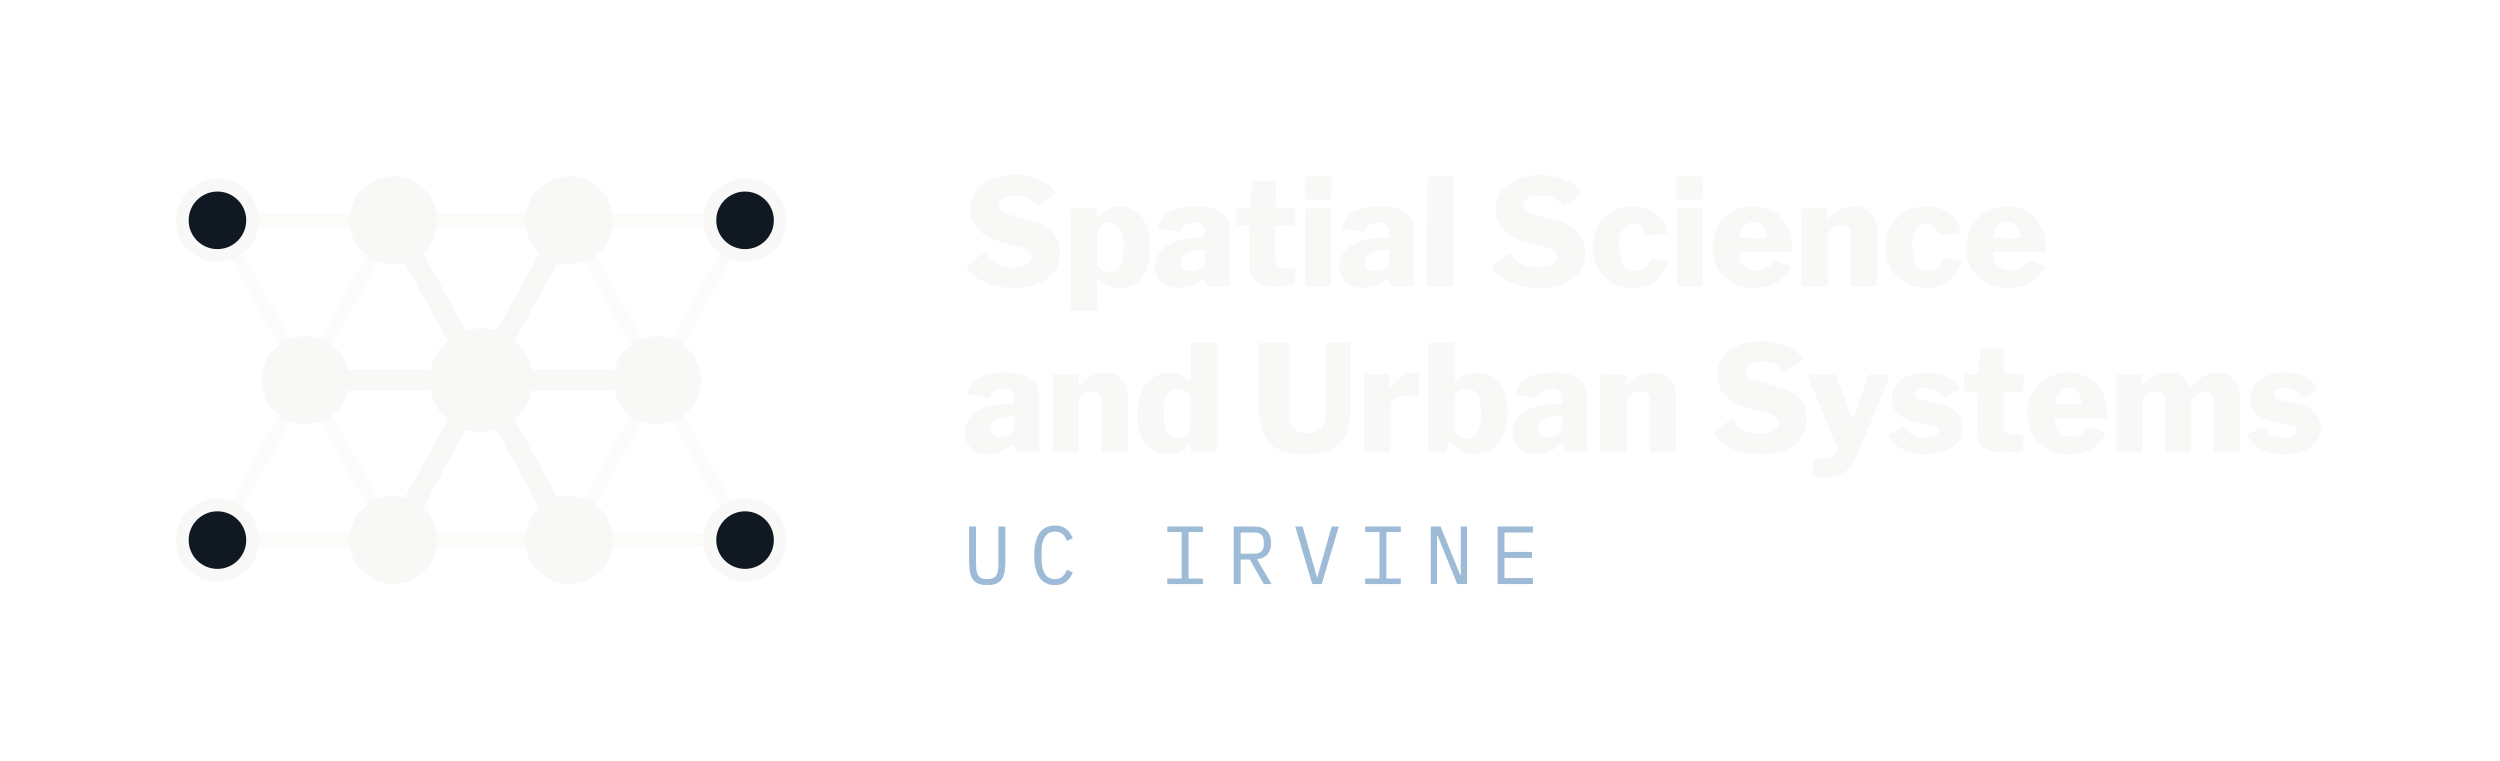
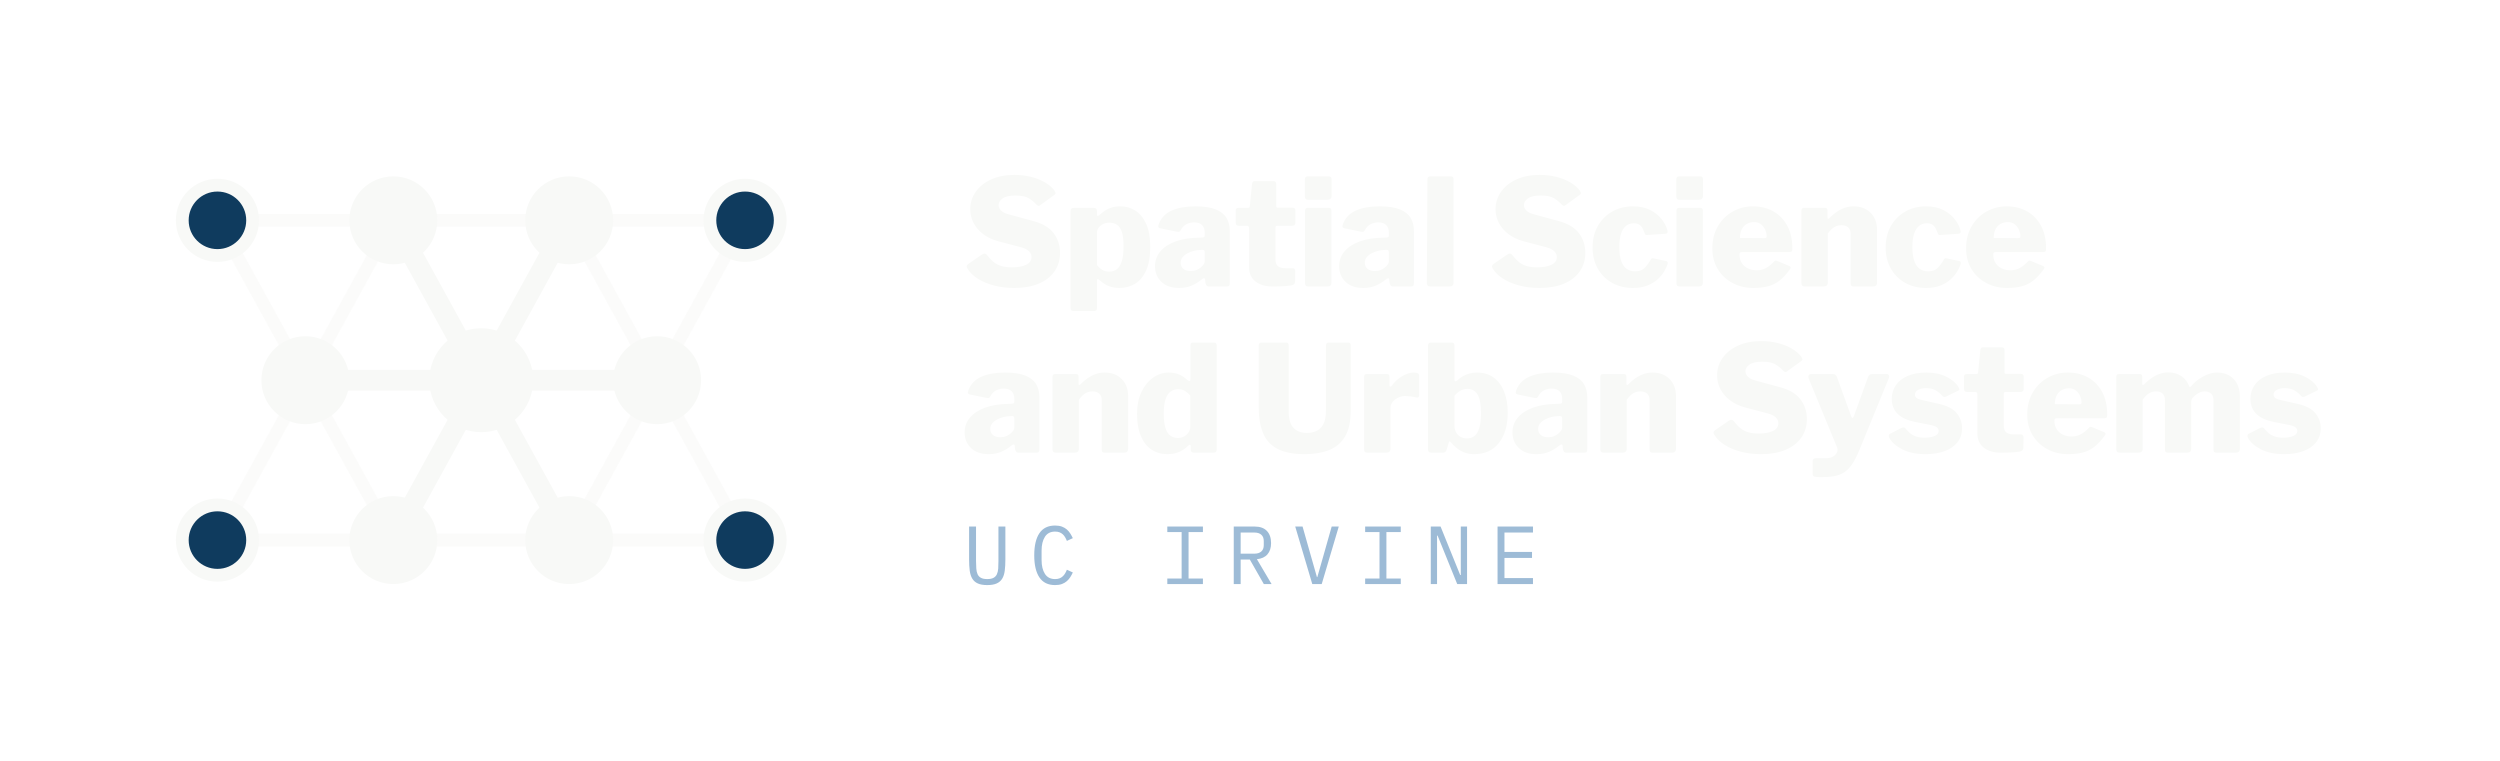
<svg xmlns="http://www.w3.org/2000/svg" viewBox="0 0 673.9 204.7" width="674" height="205" role="img" aria-label="Spatial Science and Urban Systems, UC Irvine">
  <g transform="translate(30.60 3.23) scale(2.1549)">
    <g stroke="#F8F9F7" stroke-width="1.6" stroke-opacity=".5" fill="none">
      <line x1="13" y1="26" x2="35" y2="26" />
      <line x1="35" y1="26" x2="57" y2="26" />
      <line x1="57" y1="26" x2="79" y2="26" />
      <line x1="13" y1="66" x2="35" y2="66" />
      <line x1="35" y1="66" x2="57" y2="66" />
      <line x1="57" y1="66" x2="79" y2="66" />
      <line x1="13" y1="26" x2="24" y2="46" />
      <line x1="35" y1="26" x2="24" y2="46" />
      <line x1="57" y1="26" x2="68" y2="46" />
      <line x1="79" y1="26" x2="68" y2="46" />
      <line x1="13" y1="66" x2="24" y2="46" />
      <line x1="35" y1="66" x2="24" y2="46" />
      <line x1="57" y1="66" x2="68" y2="46" />
      <line x1="79" y1="66" x2="68" y2="46" />
    </g>
-     <g fill="#101821" stroke="#F8F9F7" stroke-width="1.6">
+     <g fill="#0F3B5E" stroke="#F8F9F7" stroke-width="1.6">
      <circle cx="13" cy="26" r="4.4" />
      <circle cx="79" cy="26" r="4.4" />
      <circle cx="13" cy="66" r="4.4" />
      <circle cx="79" cy="66" r="4.4" />
    </g>
    <g stroke="#F8F9F7" stroke-width="2.6" fill="none">
      <line x1="46" y1="46" x2="35" y2="26" />
      <line x1="46" y1="46" x2="57" y2="26" />
      <line x1="46" y1="46" x2="24" y2="46" />
      <line x1="46" y1="46" x2="68" y2="46" />
      <line x1="46" y1="46" x2="35" y2="66" />
      <line x1="46" y1="46" x2="57" y2="66" />
    </g>
    <g fill="#F8F9F7" stroke="#F8F9F7" stroke-width="1.8">
      <circle cx="35" cy="26" r="4.6" />
      <circle cx="57" cy="26" r="4.6" />
      <circle cx="24" cy="46" r="4.6" />
      <circle cx="68" cy="46" r="4.6" />
      <circle cx="35" cy="66" r="4.6" />
      <circle cx="57" cy="66" r="4.6" />
      <circle cx="46" cy="46" r="5.6" />
    </g>
  </g>
  <path fill="#F8F9F7" d="M279.26 54.89Q278.46 54.01 277.28 53.29Q276.1 52.57 273.7 52.57Q271.34 52.57 270.26 53.35Q269.18 54.13 269.18 55.17Q269.18 55.61 269.42 56.07Q269.66 56.53 270.28 56.97Q270.9 57.41 272.06 57.69L278.54 59.45Q282.3 60.45 284.02 62.73Q285.74 65.01 285.74 68.01Q285.74 70.89 284.24 73.03Q282.74 75.17 279.98 76.33Q277.22 77.49 273.38 77.49Q270.54 77.49 268.04 76.85Q265.54 76.21 263.64 75.03Q261.74 73.85 260.78 72.25Q260.54 71.85 260.58 71.59Q260.62 71.33 261.02 71.01L264.62 68.53Q265.14 68.17 265.48 68.23Q265.82 68.29 266.02 68.57Q266.94 69.77 267.86 70.51Q268.78 71.25 269.96 71.59Q271.14 71.93 272.78 71.93Q275.18 71.93 276.62 71.23Q278.06 70.53 278.06 69.13Q278.06 68.57 277.76 68.07Q277.46 67.57 276.84 67.17Q276.22 66.77 275.14 66.49L269.06 64.89Q266.7 64.25 265.02 62.97Q263.34 61.69 262.44 59.97Q261.54 58.25 261.54 56.25Q261.54 53.69 263 51.59Q264.46 49.49 267.14 48.25Q269.82 47.01 273.46 47.01Q275.78 47.01 277.88 47.53Q279.98 48.05 281.64 49.01Q283.3 49.97 284.26 51.25Q284.42 51.53 284.52 51.81Q284.62 52.09 284.26 52.37L280.34 55.21Q280.1 55.41 279.88 55.35Q279.66 55.29 279.26 54.89ZM294.78 55.89Q295.7 55.89 295.7 56.77V57.77Q295.7 58.05 295.9 58.05Q296.1 58.05 296.3 57.89Q297.02 57.21 297.82 56.67Q298.62 56.13 299.64 55.81Q300.66 55.49 302.02 55.49Q304.3 55.49 306.1 56.67Q307.9 57.85 308.98 60.25Q310.06 62.65 310.06 66.37Q310.06 70.33 308.94 72.79Q307.82 75.25 305.94 76.37Q304.06 77.49 301.74 77.49Q300.26 77.49 299 77.03Q297.74 76.57 296.5 75.45Q296.02 75.05 295.86 75.07Q295.7 75.09 295.7 75.65V82.93Q295.7 83.69 295.02 83.69H289.26Q288.58 83.69 288.58 82.89V56.85Q288.58 56.37 288.78 56.13Q288.98 55.89 289.58 55.89H294.78ZM295.7 71.29Q296.34 72.13 297.12 72.61Q297.9 73.09 298.98 73.09Q300.18 73.09 301.04 72.45Q301.9 71.81 302.38 70.31Q302.86 68.81 302.86 66.17Q302.86 63.73 302.4 62.37Q301.94 61.01 301.08 60.45Q300.22 59.89 299.02 59.89Q298.1 59.89 297.34 60.27Q296.58 60.65 296.14 61.25Q295.7 61.85 295.7 62.57V71.29ZM323.86 75.25Q322.7 76.21 321.22 76.85Q319.74 77.49 317.82 77.49Q314.78 77.49 313.06 75.83Q311.34 74.17 311.34 71.65Q311.34 69.33 312.8 67.61Q314.26 65.89 316.94 64.93Q319.62 63.97 323.3 63.93L324.14 63.89Q324.3 63.89 324.52 63.79Q324.74 63.69 324.74 63.33V62.57Q324.74 61.25 324.02 60.53Q323.3 59.81 321.86 59.81Q320.86 59.81 319.88 60.27Q318.9 60.73 318.26 61.93Q318.1 62.21 317.94 62.31Q317.78 62.41 317.26 62.33L312.62 61.37Q312.38 61.29 312.26 61.09Q312.14 60.89 312.38 60.21Q313.34 57.73 315.88 56.61Q318.42 55.49 322.22 55.49Q325.74 55.49 327.76 56.33Q329.78 57.17 330.64 58.65Q331.5 60.13 331.5 62.13V76.09Q331.5 76.65 331.34 76.87Q331.18 77.09 330.66 77.09H325.82Q325.38 77.09 325.16 76.71Q324.94 76.33 324.9 75.85L324.86 75.25Q324.74 74.49 323.86 75.25ZM324.74 67.89Q324.74 67.17 324.14 67.21L323.5 67.25Q322.78 67.25 321.88 67.47Q320.98 67.69 320.16 68.11Q319.34 68.53 318.8 69.17Q318.26 69.81 318.26 70.69Q318.26 71.73 318.98 72.33Q319.7 72.93 320.98 72.93Q321.86 72.93 322.52 72.65Q323.18 72.37 323.62 72.01Q324.1 71.61 324.42 71.19Q324.74 70.77 324.74 70.25V67.89ZM344.3 60.73Q343.82 60.73 343.82 61.21V69.85Q343.82 71.05 344.48 71.61Q345.14 72.17 346.58 72.17H348.5Q348.78 72.17 348.96 72.39Q349.14 72.61 349.14 72.89L349.1 75.77Q349.1 76.61 348.06 76.81Q347.3 76.93 346.42 76.99Q345.54 77.05 344.68 77.07Q343.82 77.09 342.98 77.09Q340.18 77.09 338.44 75.75Q336.7 74.41 336.7 71.85V61.41Q336.7 60.73 336.14 60.73H333.98Q333.1 60.73 333.1 59.93V56.57Q333.1 55.89 333.9 55.89H336.46Q336.86 55.89 336.9 55.45L337.5 49.45Q337.58 48.69 338.18 48.69H343.3Q344.02 48.69 344.02 49.49V55.45Q344.02 55.85 344.42 55.85H348.38Q349.18 55.85 349.18 56.53V59.93Q349.18 60.73 348.26 60.73ZM358.9 76.01Q358.9 76.61 358.62 76.85Q358.34 77.09 357.7 77.09H352.74Q352.18 77.09 351.98 76.87Q351.78 76.65 351.78 76.17V56.73Q351.78 55.89 352.5 55.89H358.22Q358.9 55.89 358.9 56.65ZM358.94 52.65Q358.94 53.73 357.7 53.73H352.7Q352.14 53.73 351.94 53.49Q351.74 53.25 351.74 52.77V48.29Q351.74 47.41 352.46 47.41H358.22Q358.94 47.41 358.94 48.21ZM373.5 75.25Q372.34 76.21 370.86 76.85Q369.38 77.49 367.46 77.49Q364.42 77.49 362.7 75.83Q360.98 74.17 360.98 71.65Q360.98 69.33 362.44 67.61Q363.9 65.89 366.58 64.93Q369.26 63.97 372.94 63.93L373.78 63.89Q373.94 63.89 374.16 63.79Q374.38 63.69 374.38 63.33V62.57Q374.38 61.25 373.66 60.53Q372.94 59.81 371.5 59.81Q370.5 59.81 369.52 60.27Q368.54 60.73 367.9 61.93Q367.74 62.21 367.58 62.31Q367.42 62.41 366.9 62.33L362.26 61.37Q362.02 61.29 361.9 61.09Q361.78 60.89 362.02 60.21Q362.98 57.73 365.52 56.61Q368.06 55.49 371.86 55.49Q375.38 55.49 377.4 56.33Q379.42 57.17 380.28 58.65Q381.14 60.13 381.14 62.13V76.09Q381.14 76.65 380.98 76.87Q380.82 77.09 380.3 77.09H375.46Q375.02 77.09 374.8 76.71Q374.58 76.33 374.54 75.85L374.5 75.25Q374.38 74.49 373.5 75.25ZM374.38 67.89Q374.38 67.17 373.78 67.21L373.14 67.25Q372.42 67.25 371.52 67.47Q370.62 67.69 369.8 68.11Q368.98 68.53 368.44 69.17Q367.9 69.81 367.9 70.69Q367.9 71.73 368.62 72.33Q369.34 72.93 370.62 72.93Q371.5 72.93 372.16 72.65Q372.82 72.37 373.26 72.01Q373.74 71.61 374.06 71.19Q374.38 70.77 374.38 70.25V67.89ZM391.82 76.01Q391.82 76.61 391.52 76.85Q391.22 77.09 390.62 77.09H385.62Q384.62 77.09 384.62 76.17L384.78 48.25Q384.78 47.41 385.5 47.41H391.14Q391.82 47.41 391.82 48.17ZM420.86 54.89Q420.06 54.01 418.88 53.29Q417.7 52.57 415.3 52.57Q412.94 52.57 411.86 53.35Q410.78 54.13 410.78 55.17Q410.78 55.61 411.02 56.07Q411.26 56.53 411.88 56.97Q412.5 57.41 413.66 57.69L420.14 59.45Q423.9 60.45 425.62 62.73Q427.34 65.01 427.34 68.01Q427.34 70.89 425.84 73.03Q424.34 75.17 421.58 76.33Q418.82 77.49 414.98 77.49Q412.14 77.49 409.64 76.85Q407.14 76.21 405.24 75.03Q403.34 73.85 402.38 72.25Q402.14 71.85 402.18 71.59Q402.22 71.33 402.62 71.01L406.22 68.53Q406.74 68.17 407.08 68.23Q407.42 68.29 407.62 68.57Q408.54 69.77 409.46 70.51Q410.38 71.25 411.56 71.59Q412.74 71.93 414.38 71.93Q416.78 71.93 418.22 71.23Q419.66 70.53 419.66 69.13Q419.66 68.57 419.36 68.07Q419.06 67.57 418.44 67.17Q417.82 66.77 416.74 66.49L410.66 64.89Q408.3 64.25 406.62 62.97Q404.94 61.69 404.04 59.97Q403.14 58.25 403.14 56.25Q403.14 53.69 404.6 51.59Q406.06 49.49 408.74 48.25Q411.42 47.01 415.06 47.01Q417.38 47.01 419.48 47.53Q421.58 48.05 423.24 49.01Q424.9 49.97 425.86 51.25Q426.02 51.53 426.12 51.81Q426.22 52.09 425.86 52.37L421.94 55.21Q421.7 55.41 421.48 55.35Q421.26 55.29 420.86 54.89ZM440.18 55.49Q442.9 55.49 444.82 56.47Q446.74 57.45 447.9 58.93Q449.06 60.41 449.46 61.93Q449.74 62.85 448.82 62.89L443.98 63.21Q443.46 63.29 443.34 62.73Q443.1 62.09 442.8 61.47Q442.5 60.85 441.92 60.45Q441.34 60.05 440.38 60.05Q439.22 60.05 438.34 60.73Q437.46 61.41 436.98 62.83Q436.5 64.25 436.5 66.49Q436.5 68.77 437.02 70.23Q437.54 71.69 438.5 72.35Q439.46 73.01 440.74 73.01Q442.42 73.01 443.32 72.09Q444.22 71.17 445.06 69.73Q445.14 69.57 445.3 69.51Q445.46 69.45 445.82 69.53L449.18 70.25Q449.7 70.37 449.5 71.09Q449.26 71.89 448.62 72.99Q447.98 74.09 446.88 75.11Q445.78 76.13 444.12 76.81Q442.46 77.49 440.18 77.49Q437.02 77.49 434.56 76.11Q432.1 74.73 430.7 72.27Q429.3 69.81 429.3 66.57Q429.3 63.25 430.72 60.77Q432.14 58.29 434.6 56.89Q437.06 55.49 440.18 55.49ZM459.02 76.01Q459.02 76.61 458.74 76.85Q458.46 77.09 457.82 77.09H452.86Q452.3 77.09 452.1 76.87Q451.9 76.65 451.9 76.17V56.73Q451.9 55.89 452.62 55.89H458.34Q459.02 55.89 459.02 56.65ZM459.06 52.65Q459.06 53.73 457.82 53.73H452.82Q452.26 53.73 452.06 53.49Q451.86 53.25 451.86 52.77V48.29Q451.86 47.41 452.58 47.41H458.34Q459.06 47.41 459.06 48.21ZM468.9 68.45Q468.9 69.81 469.52 70.77Q470.14 71.73 471.2 72.23Q472.26 72.73 473.58 72.73Q474.78 72.73 475.9 72.19Q477.02 71.65 478.3 70.29Q478.46 70.13 478.58 70.11Q478.7 70.09 479.06 70.21L482.34 71.57Q482.98 71.85 482.5 72.45Q481.1 74.41 479.68 75.51Q478.26 76.61 476.54 77.05Q474.82 77.49 472.62 77.49Q469.5 77.49 466.98 76.13Q464.46 74.77 463.02 72.37Q461.58 69.97 461.58 66.81Q461.58 63.41 463.08 60.85Q464.58 58.29 467.08 56.89Q469.58 55.49 472.5 55.49Q475.62 55.49 478 56.83Q480.38 58.17 481.76 60.69Q483.14 63.21 483.14 66.81Q483.14 67.29 483.04 67.53Q482.94 67.77 482.46 67.81H469.46Q469.22 67.81 469.06 67.97Q468.9 68.13 468.9 68.45ZM475.54 64.05Q475.94 64.05 476.08 63.95Q476.22 63.85 476.22 63.49Q476.22 62.73 475.86 61.87Q475.5 61.01 474.74 60.37Q473.98 59.73 472.82 59.73Q471.74 59.73 470.86 60.23Q469.98 60.73 469.5 61.69Q469.02 62.65 469.02 64.01ZM486.54 77.09Q485.58 77.09 485.58 76.17V56.73Q485.58 55.89 486.26 55.89H491.94Q492.62 55.89 492.62 56.61V58.53Q492.62 58.77 492.74 58.83Q492.86 58.89 493.1 58.69Q494.02 57.73 495.06 57.01Q496.1 56.29 497.24 55.89Q498.38 55.49 499.66 55.49Q502.5 55.49 504.24 57.23Q505.98 58.97 505.98 61.89V76.01Q505.98 77.09 504.86 77.09H499.7Q499.22 77.09 499.04 76.89Q498.86 76.69 498.86 76.17V62.89Q498.86 61.77 498.2 61.17Q497.54 60.57 496.34 60.57Q495.62 60.57 495 60.81Q494.38 61.05 493.82 61.55Q493.26 62.05 492.7 62.81V76.05Q492.7 77.09 491.5 77.09H486.54ZM519.18 55.49Q521.9 55.49 523.82 56.47Q525.74 57.45 526.9 58.93Q528.06 60.41 528.46 61.93Q528.74 62.85 527.82 62.89L522.98 63.21Q522.46 63.29 522.34 62.73Q522.1 62.09 521.8 61.47Q521.5 60.85 520.92 60.45Q520.34 60.05 519.38 60.05Q518.22 60.05 517.34 60.73Q516.46 61.41 515.98 62.83Q515.5 64.25 515.5 66.49Q515.5 68.77 516.02 70.23Q516.54 71.69 517.5 72.35Q518.46 73.01 519.74 73.01Q521.42 73.01 522.32 72.09Q523.22 71.17 524.06 69.73Q524.14 69.57 524.3 69.51Q524.46 69.45 524.82 69.53L528.18 70.25Q528.7 70.37 528.5 71.09Q528.26 71.89 527.62 72.99Q526.98 74.09 525.88 75.11Q524.78 76.13 523.12 76.81Q521.46 77.49 519.18 77.49Q516.02 77.49 513.56 76.11Q511.1 74.73 509.7 72.27Q508.3 69.81 508.3 66.57Q508.3 63.25 509.72 60.77Q511.14 58.29 513.6 56.89Q516.06 55.49 519.18 55.49ZM537.3 68.45Q537.3 69.81 537.92 70.77Q538.54 71.73 539.6 72.23Q540.66 72.73 541.98 72.73Q543.18 72.73 544.3 72.19Q545.42 71.65 546.7 70.29Q546.86 70.13 546.98 70.11Q547.1 70.09 547.46 70.21L550.74 71.57Q551.38 71.85 550.9 72.45Q549.5 74.41 548.08 75.51Q546.66 76.61 544.94 77.05Q543.22 77.49 541.02 77.49Q537.9 77.49 535.38 76.13Q532.86 74.77 531.42 72.37Q529.98 69.97 529.98 66.81Q529.98 63.41 531.48 60.85Q532.98 58.29 535.48 56.89Q537.98 55.49 540.9 55.49Q544.02 55.49 546.4 56.83Q548.78 58.17 550.16 60.69Q551.54 63.21 551.54 66.81Q551.54 67.29 551.44 67.53Q551.34 67.77 550.86 67.81H537.86Q537.62 67.81 537.46 67.97Q537.3 68.13 537.3 68.45ZM543.94 64.05Q544.34 64.05 544.48 63.95Q544.62 63.85 544.62 63.49Q544.62 62.73 544.26 61.87Q543.9 61.01 543.14 60.37Q542.38 59.73 541.22 59.73Q540.14 59.73 539.26 60.23Q538.38 60.73 537.9 61.69Q537.42 62.65 537.42 64.01Z" />
  <path fill="#F8F9F7" d="M272.54 120.05Q271.38 121.01 269.9 121.65Q268.42 122.29 266.5 122.29Q263.46 122.29 261.74 120.63Q260.02 118.97 260.02 116.45Q260.02 114.13 261.48 112.41Q262.94 110.69 265.62 109.73Q268.3 108.77 271.98 108.73L272.82 108.69Q272.98 108.69 273.2 108.59Q273.42 108.49 273.42 108.13V107.37Q273.42 106.05 272.7 105.33Q271.98 104.61 270.54 104.61Q269.54 104.61 268.56 105.07Q267.58 105.53 266.94 106.73Q266.78 107.01 266.62 107.11Q266.46 107.21 265.94 107.13L261.3 106.17Q261.06 106.09 260.94 105.89Q260.82 105.69 261.06 105.01Q262.02 102.53 264.56 101.41Q267.1 100.29 270.9 100.29Q274.42 100.29 276.44 101.13Q278.46 101.97 279.32 103.45Q280.18 104.93 280.18 106.93V120.89Q280.18 121.45 280.02 121.67Q279.86 121.89 279.34 121.89H274.5Q274.06 121.89 273.84 121.51Q273.62 121.13 273.58 120.65L273.54 120.05Q273.42 119.29 272.54 120.05ZM273.42 112.69Q273.42 111.97 272.82 112.01L272.18 112.05Q271.46 112.05 270.56 112.27Q269.66 112.49 268.84 112.91Q268.02 113.33 267.48 113.97Q266.94 114.61 266.94 115.49Q266.94 116.53 267.66 117.13Q268.38 117.73 269.66 117.73Q270.54 117.73 271.2 117.45Q271.86 117.17 272.3 116.81Q272.78 116.41 273.1 115.99Q273.42 115.57 273.42 115.05V112.69ZM284.66 121.89Q283.7 121.89 283.7 120.97V101.53Q283.7 100.69 284.38 100.69H290.06Q290.74 100.69 290.74 101.41V103.33Q290.74 103.57 290.86 103.63Q290.98 103.69 291.22 103.49Q292.14 102.53 293.18 101.81Q294.22 101.09 295.36 100.69Q296.5 100.29 297.78 100.29Q300.62 100.29 302.36 102.03Q304.1 103.77 304.1 106.69V120.81Q304.1 121.89 302.98 121.89H297.82Q297.34 121.89 297.16 121.69Q296.98 121.49 296.98 120.97V107.69Q296.98 106.57 296.32 105.97Q295.66 105.37 294.46 105.37Q293.74 105.37 293.12 105.61Q292.5 105.85 291.94 106.35Q291.38 106.85 290.82 107.61V120.85Q290.82 121.89 289.62 121.89H284.66ZM321.9 121.89Q321.5 121.89 321.24 121.71Q320.98 121.53 320.98 121.05V120.09Q320.98 119.81 320.78 119.77Q320.58 119.73 320.38 119.93Q319.7 120.61 318.88 121.15Q318.06 121.69 317.02 121.99Q315.98 122.29 314.66 122.29Q312.26 122.29 310.42 121.07Q308.58 119.85 307.54 117.43Q306.5 115.01 306.5 111.41Q306.5 108.05 307.68 105.55Q308.86 103.05 310.82 101.67Q312.78 100.29 315.06 100.29Q316.54 100.29 317.74 100.77Q318.94 101.25 320.14 102.37Q320.5 102.61 320.7 102.57Q320.9 102.53 320.9 102.05V92.97Q320.9 92.21 321.54 92.21H327.26Q327.98 92.21 327.98 93.05V120.97Q327.98 121.45 327.78 121.67Q327.58 121.89 326.98 121.89H321.9ZM320.86 106.49Q320.1 105.65 319.36 105.21Q318.62 104.77 317.54 104.77Q316.46 104.77 315.56 105.41Q314.66 106.05 314.18 107.49Q313.7 108.93 313.7 111.37Q313.7 113.77 314.16 115.23Q314.62 116.69 315.5 117.31Q316.38 117.93 317.5 117.93Q318.46 117.93 319.2 117.51Q319.94 117.09 320.4 116.39Q320.86 115.69 320.86 114.89V106.49ZM364.1 110.53Q364.1 114.93 362.58 117.51Q361.06 120.09 358.26 121.19Q355.46 122.29 351.7 122.29Q347.1 122.29 344.38 120.87Q341.66 119.45 340.48 116.63Q339.3 113.81 339.3 109.73V93.05Q339.3 92.21 340.02 92.21H346.7Q347.38 92.21 347.38 92.97V110.69Q347.38 113.85 348.68 115.21Q349.98 116.57 352.3 116.57Q353.74 116.57 354.92 116.01Q356.1 115.45 356.76 114.13Q357.42 112.81 357.42 110.57V93.05Q357.42 92.21 358.14 92.21H363.46Q364.1 92.21 364.1 92.97V110.53ZM368.66 121.89Q368.1 121.89 367.9 121.67Q367.7 121.45 367.7 120.97V101.53Q367.7 100.69 368.38 100.69H373.9Q374.54 100.69 374.54 101.41V103.73Q374.54 104.01 374.76 104.07Q374.98 104.13 375.18 103.85Q375.9 102.81 376.9 102.01Q377.9 101.21 379.02 100.75Q380.14 100.29 381.06 100.29Q382.54 100.29 382.54 101.05V106.41Q382.54 107.17 381.82 107.01Q381.02 106.81 380.12 106.71Q379.22 106.61 378.7 106.61Q377.98 106.61 377.3 106.87Q376.62 107.13 376.04 107.57Q375.46 108.01 375.14 108.57Q374.82 109.13 374.82 109.69V120.85Q374.82 121.89 373.62 121.89H368.66ZM385.94 121.89Q385.34 121.89 385.14 121.67Q384.94 121.45 384.94 120.97V93.05Q384.94 92.21 385.66 92.21H391.38Q392.06 92.21 392.06 93.01V102.13Q392.06 102.61 392.28 102.65Q392.5 102.69 392.78 102.45Q393.54 101.73 394.36 101.27Q395.18 100.81 396.12 100.55Q397.06 100.29 398.1 100.29Q400.78 100.29 402.62 101.63Q404.46 102.97 405.44 105.41Q406.42 107.85 406.42 111.13Q406.42 116.21 404.06 119.25Q401.7 122.29 397.34 122.29Q395.98 122.29 394.8 121.85Q393.62 121.41 392.68 120.65Q391.74 119.89 391.02 119.01Q390.86 118.81 390.74 118.85Q390.62 118.89 390.54 119.13L389.98 121.01Q389.74 121.89 388.98 121.89ZM392.06 114.53Q392.06 115.61 392.5 116.41Q392.94 117.21 393.72 117.63Q394.5 118.05 395.42 118.05Q396.62 118.05 397.46 117.39Q398.3 116.73 398.76 115.23Q399.22 113.73 399.22 111.29Q399.22 107.69 398.28 106.19Q397.34 104.69 395.58 104.69Q394.5 104.69 393.62 105.21Q392.74 105.73 392.06 106.57ZM420.22 120.05Q419.06 121.01 417.58 121.65Q416.1 122.29 414.18 122.29Q411.14 122.29 409.42 120.63Q407.7 118.97 407.7 116.45Q407.7 114.13 409.16 112.41Q410.62 110.69 413.3 109.73Q415.98 108.77 419.66 108.73L420.5 108.69Q420.66 108.69 420.88 108.59Q421.1 108.49 421.1 108.13V107.37Q421.1 106.05 420.38 105.33Q419.66 104.61 418.22 104.61Q417.22 104.61 416.24 105.07Q415.26 105.53 414.62 106.73Q414.46 107.01 414.3 107.11Q414.14 107.21 413.62 107.13L408.98 106.17Q408.74 106.09 408.62 105.89Q408.5 105.69 408.74 105.01Q409.7 102.53 412.24 101.41Q414.78 100.29 418.58 100.29Q422.1 100.29 424.12 101.13Q426.14 101.97 427 103.45Q427.86 104.93 427.86 106.93V120.89Q427.86 121.45 427.7 121.67Q427.54 121.89 427.02 121.89H422.18Q421.74 121.89 421.52 121.51Q421.3 121.13 421.26 120.65L421.22 120.05Q421.1 119.29 420.22 120.05ZM421.1 112.69Q421.1 111.97 420.5 112.01L419.86 112.05Q419.14 112.05 418.24 112.27Q417.34 112.49 416.52 112.91Q415.7 113.33 415.16 113.97Q414.62 114.61 414.62 115.49Q414.62 116.53 415.34 117.13Q416.06 117.73 417.34 117.73Q418.22 117.73 418.88 117.45Q419.54 117.17 419.98 116.81Q420.46 116.41 420.78 115.99Q421.1 115.57 421.1 115.05V112.69ZM432.34 121.89Q431.38 121.89 431.38 120.97V101.53Q431.38 100.69 432.06 100.69H437.74Q438.42 100.69 438.42 101.41V103.33Q438.42 103.57 438.54 103.63Q438.66 103.69 438.9 103.49Q439.82 102.53 440.86 101.81Q441.9 101.09 443.04 100.69Q444.18 100.29 445.46 100.29Q448.3 100.29 450.04 102.03Q451.78 103.77 451.78 106.69V120.81Q451.78 121.89 450.66 121.89H445.5Q445.02 121.89 444.84 121.69Q444.66 121.49 444.66 120.97V107.69Q444.66 106.57 444 105.97Q443.34 105.37 442.14 105.37Q441.42 105.37 440.8 105.61Q440.18 105.85 439.62 106.35Q439.06 106.85 438.5 107.61V120.85Q438.5 121.89 437.3 121.89H432.34ZM480.58 99.69Q479.78 98.81 478.6 98.09Q477.42 97.37 475.02 97.37Q472.66 97.37 471.58 98.15Q470.5 98.93 470.5 99.97Q470.5 100.41 470.74 100.87Q470.98 101.33 471.6 101.77Q472.22 102.21 473.38 102.49L479.86 104.25Q483.62 105.25 485.34 107.53Q487.06 109.81 487.06 112.81Q487.06 115.69 485.56 117.83Q484.06 119.97 481.3 121.13Q478.54 122.29 474.7 122.29Q471.86 122.29 469.36 121.65Q466.86 121.01 464.96 119.83Q463.06 118.65 462.1 117.05Q461.86 116.65 461.9 116.39Q461.94 116.13 462.34 115.81L465.94 113.33Q466.46 112.97 466.8 113.03Q467.14 113.09 467.34 113.37Q468.26 114.57 469.18 115.31Q470.1 116.05 471.28 116.39Q472.46 116.73 474.1 116.73Q476.5 116.73 477.94 116.03Q479.38 115.33 479.38 113.93Q479.38 113.37 479.08 112.87Q478.78 112.37 478.16 111.97Q477.54 111.57 476.46 111.29L470.38 109.69Q468.02 109.05 466.34 107.77Q464.66 106.49 463.76 104.77Q462.86 103.05 462.86 101.05Q462.86 98.49 464.32 96.39Q465.78 94.29 468.46 93.05Q471.14 91.81 474.78 91.81Q477.1 91.81 479.2 92.33Q481.3 92.85 482.96 93.81Q484.62 94.77 485.58 96.05Q485.74 96.33 485.84 96.61Q485.94 96.89 485.58 97.17L481.66 100.01Q481.42 100.21 481.2 100.15Q480.98 100.09 480.58 99.69ZM490.9 128.49Q489.66 128.49 489.14 128.35Q488.62 128.21 488.62 127.69V124.09Q488.62 123.81 488.86 123.59Q489.1 123.37 489.74 123.37H492.5Q493.22 123.37 493.82 123.09Q494.42 122.81 494.78 122.41Q495.14 122.01 495.28 121.53Q495.42 121.05 495.26 120.61L487.5 101.77Q487.38 101.33 487.58 101.01Q487.78 100.69 488.22 100.69H494.14Q494.5 100.69 494.76 100.91Q495.02 101.13 495.14 101.41L499.02 112.13Q499.14 112.49 499.34 112.51Q499.54 112.53 499.7 112.13L503.58 101.41Q503.74 101.13 503.98 100.91Q504.22 100.69 504.54 100.69H508.54Q508.98 100.69 509.16 101.01Q509.34 101.33 509.18 101.73L501.18 121.25Q500.22 123.57 499.26 124.99Q498.3 126.41 497.14 127.17Q495.98 127.93 494.46 128.21Q492.94 128.49 490.9 128.49ZM523.5 106.49Q522.86 105.73 521.82 105.11Q520.78 104.49 519.18 104.49Q517.94 104.49 517.06 104.95Q516.18 105.41 516.18 106.29Q516.18 106.65 516.5 107.03Q516.82 107.41 518.06 107.69L522.46 108.69Q526.02 109.45 527.46 111.25Q528.9 113.05 528.9 115.29Q528.9 117.49 527.66 119.07Q526.42 120.65 524.2 121.47Q521.98 122.29 519.06 122.29Q515.34 122.29 512.82 121.01Q510.3 119.73 509.3 117.93Q509.14 117.61 509.14 117.31Q509.14 117.01 509.38 116.85L512.5 115.25Q512.98 115.05 513.22 115.09Q513.46 115.13 513.62 115.33Q514.14 115.97 514.78 116.55Q515.42 117.13 516.46 117.51Q517.5 117.89 519.1 117.85Q520.06 117.81 520.86 117.61Q521.66 117.41 522.12 117.01Q522.58 116.61 522.58 116.01Q522.58 115.49 522.14 115.09Q521.7 114.69 520.34 114.41L516.26 113.61Q513.22 113.01 511.6 111.49Q509.98 109.97 509.94 107.41Q509.94 105.37 511.02 103.75Q512.1 102.13 514.2 101.21Q516.3 100.29 519.26 100.29Q522.42 100.29 524.68 101.43Q526.94 102.57 527.86 104.09Q528.06 104.37 528.16 104.69Q528.26 105.01 527.86 105.17L524.58 106.77Q524.22 106.93 523.98 106.85Q523.74 106.77 523.5 106.49ZM540.62 105.53Q540.14 105.53 540.14 106.01V114.65Q540.14 115.85 540.8 116.41Q541.46 116.97 542.9 116.97H544.82Q545.1 116.97 545.28 117.19Q545.46 117.41 545.46 117.69L545.42 120.57Q545.42 121.41 544.38 121.61Q543.62 121.73 542.74 121.79Q541.86 121.85 541 121.87Q540.14 121.89 539.3 121.89Q536.5 121.89 534.76 120.55Q533.02 119.21 533.02 116.65V106.21Q533.02 105.53 532.46 105.53H530.3Q529.42 105.53 529.42 104.73V101.37Q529.42 100.69 530.22 100.69H532.78Q533.18 100.69 533.22 100.25L533.82 94.25Q533.9 93.49 534.5 93.49H539.62Q540.34 93.49 540.34 94.29V100.25Q540.34 100.65 540.74 100.65H544.7Q545.5 100.65 545.5 101.33V104.73Q545.5 105.53 544.58 105.53ZM553.78 113.25Q553.78 114.61 554.4 115.57Q555.02 116.53 556.08 117.03Q557.14 117.53 558.46 117.53Q559.66 117.53 560.78 116.99Q561.9 116.45 563.18 115.09Q563.34 114.93 563.46 114.91Q563.58 114.89 563.94 115.01L567.22 116.37Q567.86 116.65 567.38 117.25Q565.98 119.21 564.56 120.31Q563.14 121.41 561.42 121.85Q559.7 122.29 557.5 122.29Q554.38 122.29 551.86 120.93Q549.34 119.57 547.9 117.17Q546.46 114.77 546.46 111.61Q546.46 108.21 547.96 105.65Q549.46 103.09 551.96 101.69Q554.46 100.29 557.38 100.29Q560.5 100.29 562.88 101.63Q565.26 102.97 566.64 105.49Q568.02 108.01 568.02 111.61Q568.02 112.09 567.92 112.33Q567.82 112.57 567.34 112.61H554.34Q554.1 112.61 553.94 112.77Q553.78 112.93 553.78 113.25ZM560.42 108.85Q560.82 108.85 560.96 108.75Q561.1 108.65 561.1 108.29Q561.1 107.53 560.74 106.67Q560.38 105.81 559.62 105.17Q558.86 104.53 557.7 104.53Q556.62 104.53 555.74 105.03Q554.86 105.53 554.38 106.49Q553.9 107.45 553.9 108.81ZM571.42 121.89Q570.46 121.89 570.46 120.97V101.53Q570.46 100.69 571.14 100.69H576.78Q577.46 100.69 577.46 101.41V103.33Q577.46 103.57 577.58 103.63Q577.7 103.69 577.94 103.49Q578.9 102.53 579.92 101.81Q580.94 101.09 582.1 100.67Q583.26 100.25 584.46 100.25Q586.54 100.25 588.02 101.25Q589.5 102.25 590.14 104.05Q590.22 104.21 590.36 104.17Q590.5 104.13 590.66 103.97Q591.5 102.93 592.66 102.11Q593.82 101.29 595.12 100.79Q596.42 100.29 597.62 100.29Q600.38 100.29 602.08 102.01Q603.78 103.73 603.78 106.85V120.81Q603.78 121.89 602.66 121.89H597.5Q597.02 121.89 596.84 121.69Q596.66 121.49 596.66 120.97V107.69Q596.66 106.57 596.02 105.97Q595.38 105.37 594.26 105.37Q593.62 105.37 593.02 105.63Q592.42 105.89 591.92 106.29Q591.42 106.69 591.02 107.13Q590.82 107.41 590.74 107.67Q590.66 107.93 590.66 108.25V120.81Q590.66 121.89 589.58 121.89H584.42Q583.98 121.89 583.78 121.69Q583.58 121.49 583.58 120.97V107.69Q583.58 106.57 582.96 105.97Q582.34 105.37 581.18 105.37Q580.14 105.37 579.26 105.91Q578.38 106.45 577.58 107.61V120.85Q577.58 121.89 576.38 121.89H571.42ZM620.18 106.49Q619.54 105.73 618.5 105.11Q617.46 104.49 615.86 104.49Q614.62 104.49 613.74 104.95Q612.86 105.41 612.86 106.29Q612.86 106.65 613.18 107.03Q613.5 107.41 614.74 107.69L619.14 108.69Q622.7 109.45 624.14 111.25Q625.58 113.05 625.58 115.29Q625.58 117.49 624.34 119.07Q623.1 120.65 620.88 121.47Q618.66 122.29 615.74 122.29Q612.02 122.29 609.5 121.01Q606.98 119.73 605.98 117.93Q605.82 117.61 605.82 117.31Q605.82 117.01 606.06 116.85L609.18 115.25Q609.66 115.05 609.9 115.09Q610.14 115.13 610.3 115.33Q610.82 115.97 611.46 116.55Q612.1 117.13 613.14 117.51Q614.18 117.89 615.78 117.85Q616.74 117.81 617.54 117.61Q618.34 117.41 618.8 117.01Q619.26 116.61 619.26 116.01Q619.26 115.49 618.82 115.09Q618.38 114.69 617.02 114.41L612.94 113.61Q609.9 113.01 608.28 111.49Q606.66 109.97 606.62 107.41Q606.62 105.37 607.7 103.75Q608.78 102.13 610.88 101.21Q612.98 100.29 615.94 100.29Q619.1 100.29 621.36 101.43Q623.62 102.57 624.54 104.09Q624.74 104.37 624.84 104.69Q624.94 105.01 624.54 105.17L621.26 106.77Q620.9 106.93 620.66 106.85Q620.42 106.77 620.18 106.49Z" />
  <path fill="#9DBBD6" d="M263.1 141.8V151.11Q263.1 152.24 263.17 153.13Q263.23 154.02 263.52 154.66Q263.81 155.29 264.42 155.62Q265.03 155.96 266.12 155.96Q267.21 155.96 267.82 155.62Q268.43 155.29 268.72 154.66Q269.01 154.02 269.08 153.13Q269.14 152.24 269.14 151.11V141.8H271.01V150.67Q271.01 152.4 270.84 153.69Q270.68 154.98 270.16 155.84Q269.63 156.71 268.67 157.14Q267.7 157.58 266.12 157.58Q264.54 157.58 263.58 157.14Q262.61 156.71 262.09 155.84Q261.57 154.98 261.4 153.69Q261.23 152.4 261.23 150.67V141.8ZM284.41 157.58Q281.57 157.58 280.18 155.51Q278.79 153.44 278.79 149.56Q278.79 145.67 280.18 143.6Q281.57 141.53 284.41 141.53Q285.48 141.53 286.26 141.82Q287.03 142.11 287.59 142.6Q288.14 143.09 288.52 143.7Q288.9 144.31 289.19 144.93L287.59 145.67Q287.39 145.16 287.12 144.7Q286.86 144.24 286.49 143.9Q286.12 143.56 285.62 143.36Q285.12 143.16 284.41 143.16Q282.57 143.16 281.67 144.56Q280.77 145.96 280.77 148.29V150.82Q280.77 153.16 281.67 154.56Q282.57 155.96 284.41 155.96Q285.12 155.96 285.62 155.76Q286.12 155.56 286.49 155.21Q286.86 154.87 287.12 154.41Q287.39 153.96 287.59 153.44L289.19 154.18Q288.9 154.82 288.52 155.42Q288.14 156.02 287.59 156.51Q287.03 157 286.26 157.29Q285.48 157.58 284.41 157.58ZM314.66 157.31V155.82H318.52V143.29H314.66V141.8H324.26V143.29H320.39V155.82H324.26V157.31ZM334.43 157.31H332.57V141.8H338.21Q340.37 141.8 341.5 142.98Q342.63 144.16 342.63 146.27Q342.63 148.16 341.66 149.29Q340.68 150.42 338.81 150.6L342.77 157.31H340.68L336.9 150.69H334.43ZM338.17 149.11Q339.34 149.11 340 148.52Q340.66 147.93 340.66 146.84V145.69Q340.66 144.6 340 144.01Q339.34 143.42 338.17 143.42H334.43V149.11ZM353.74 157.31 349.14 141.8H351.12L353.32 149.56L354.99 155.42H355.1L356.77 149.56L358.97 141.8H360.88L356.28 157.31ZM367.99 157.31V155.82H371.86V143.29H367.99V141.8H377.59V143.29H373.72V155.82H377.59V157.31ZM387.52 144.24H387.37V157.31H385.68V141.8H388.32L393.61 154.87H393.77V141.8H395.46V157.31H392.81ZM403.68 157.31V141.8H413.23V143.42H405.54V148.64H412.97V150.27H405.54V155.69H413.23V157.31Z" />
</svg>
